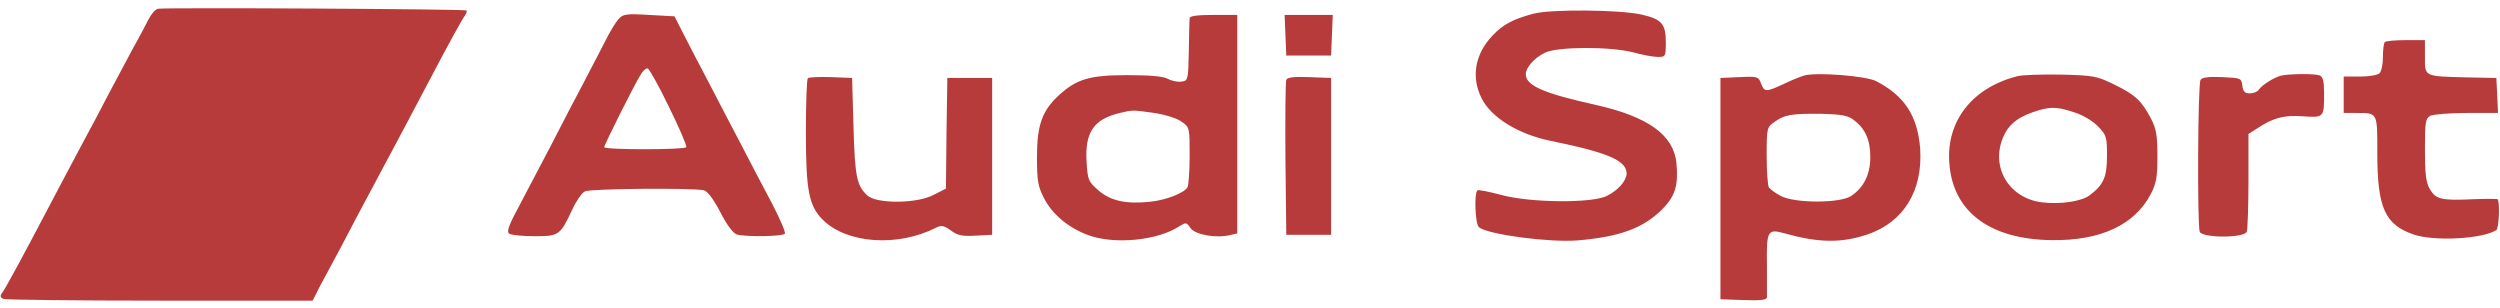
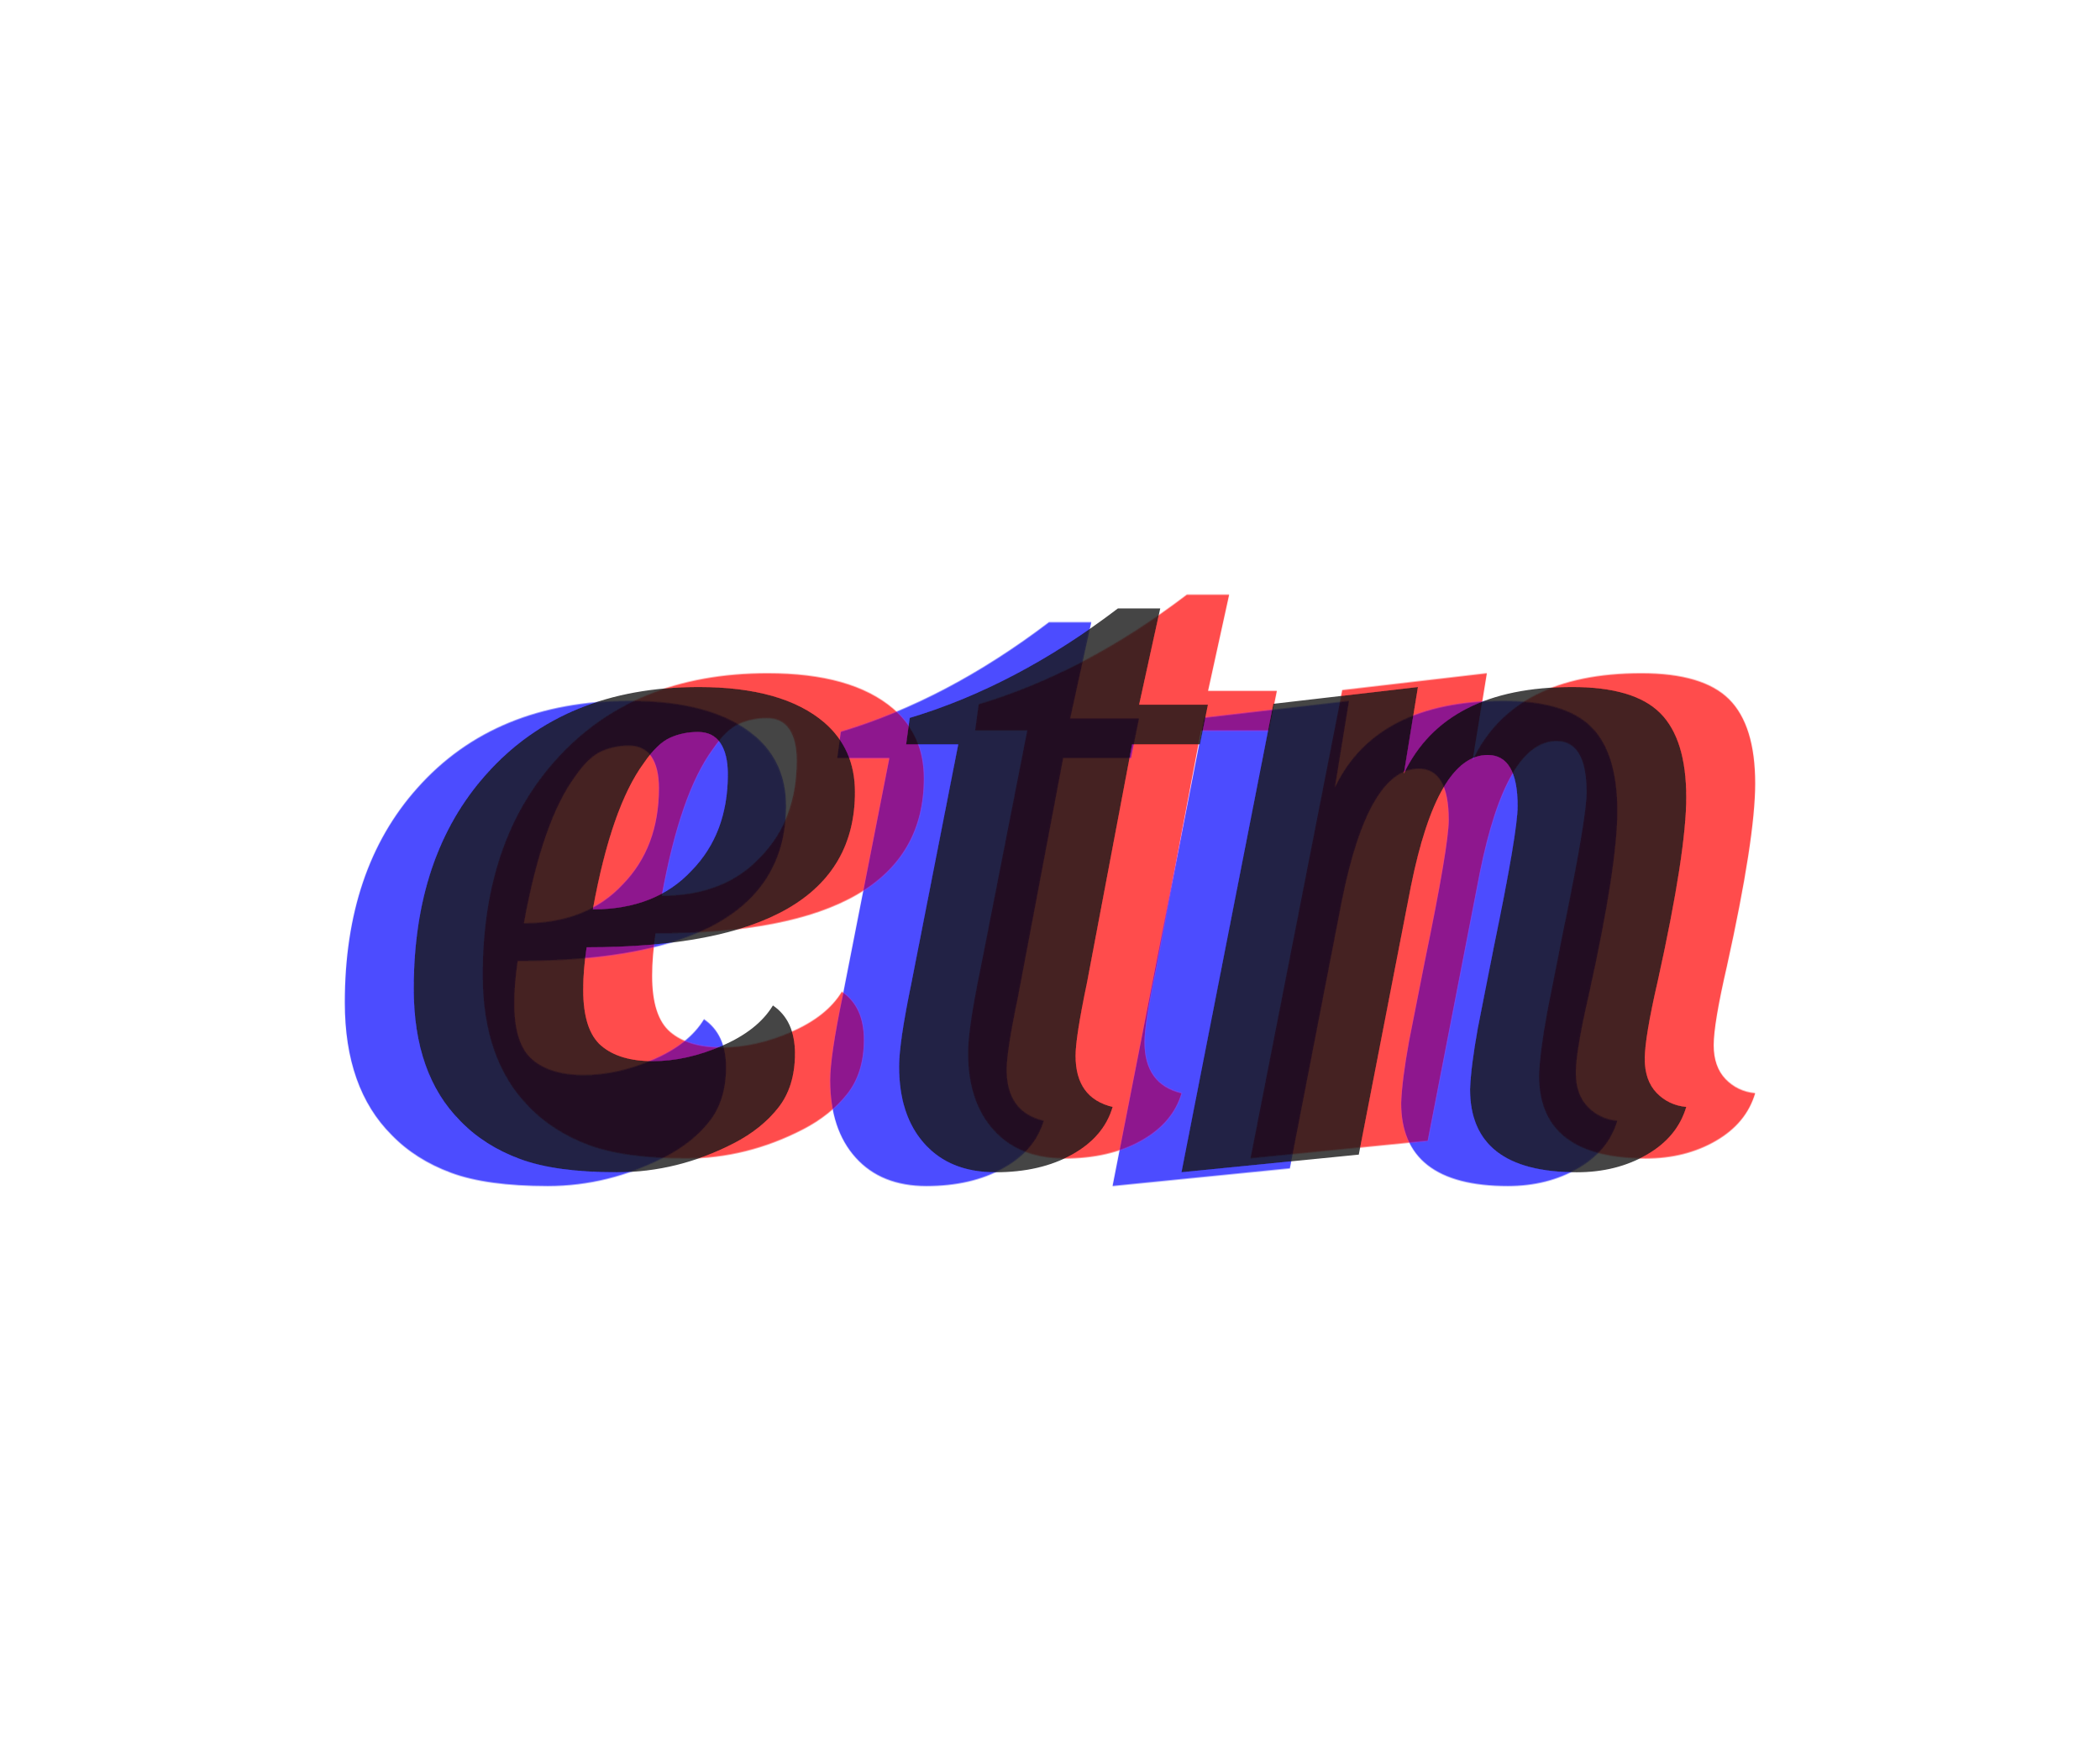
- <svg xmlns="http://www.w3.org/2000/svg" height="308" viewBox="3.3 4.3 892.5 104.7" width="2500">
-   <path d="m59.7 4.8c-1 .2-2.5 2-3.5 4s-3.3 6.4-5.2 9.7c-1.8 3.3-5.7 10.7-8.8 16.5-3 5.8-7 13.4-9 17-1.9 3.6-5.4 10.1-7.7 14.5-14.6 27.8-20.5 38.7-21.7 40.1-.5.8-.3 1.4.8 1.8.8.3 26 .6 55.9.6h54.4l1.4-2.7c.7-1.6 3-5.7 4.9-9.3 2-3.6 6-11.2 9-17 3.1-5.8 7-13.2 8.8-16.5 3.1-5.7 8.7-16.3 17-32 7.6-14.5 12.3-23 13.3-24.3.5-.7.8-1.5.5-1.8-.6-.5-107.3-1.1-110.1-.6zm490.9 1.8c-7.1 1.9-10.7 3.8-14.3 7.6-6.4 6.6-7.9 14.8-4.1 22.5 3.4 6.9 13 12.8 24.4 15.2 21.1 4.3 27.4 7.1 27.4 11.8-.1 2.5-2.9 5.8-7 7.9-5.3 2.7-27.7 2.5-38-.4-4.1-1.1-7.8-1.8-8.2-1.6-1.3.8-.9 12.1.5 13.2 3.1 2.6 25.1 5.5 35.2 4.7 15.1-1.3 23.3-4.3 30.1-11 4.8-4.8 5.9-8.6 5.2-16.6-1-10-10.1-16.6-28.9-20.8-18.9-4.2-24.9-6.9-24.9-11 .1-2.4 3-5.7 6.8-7.6 4.5-2.2 23.2-2.3 31.7-.1 3.2.9 7.2 1.6 8.7 1.6 2.7 0 2.8-.2 2.8-5.3 0-6.5-1.5-8.2-8.6-9.8-7.6-1.8-32.9-2-38.8-.3zm-326.5 1.9c-1 1.1-3.2 4.7-4.8 8-1.7 3.3-5.2 10-7.8 15-2.6 4.9-7.7 14.6-11.2 21.5-3.6 6.9-8.8 16.7-11.5 21.9-4 7.4-4.7 9.5-3.7 10.2.8.5 4.8.9 9 .9 8.7 0 9.2-.3 13.4-9.3 1.4-3.1 3.5-6.2 4.6-6.7 1.8-1 38.3-1.3 42.5-.4 1.3.4 3.4 3.1 5.9 7.9 2.4 4.7 4.6 7.5 5.9 7.9 3.5.9 16.4.7 17.1-.3.3-.6-1.8-5.4-4.6-10.8-2.9-5.4-7.8-14.8-10.9-20.8-3.2-6.1-8.6-16.4-12-23-3.5-6.6-7.6-14.5-9.1-17.5l-2.8-5.5-9.1-.5c-8.2-.5-9.3-.3-10.9 1.5zm18 31.3c3.7 7.5 6.5 14 6.2 14.4-.6 1-29.3 1-29.3 0 0-.8 10.9-22.6 13.1-26 .7-1.2 1.8-2.2 2.4-2.1.5 0 4 6.2 7.6 13.7zm185.9-31.6c-.1.7-.2 6-.3 11.8-.2 10.3-.3 10.5-2.6 10.8-1.3.2-3.5-.2-4.9-1-1.7-.9-6.4-1.3-14.6-1.3-13.3 0-17.9 1.4-24.2 7.1-6 5.5-7.9 10.7-7.9 21.9 0 8.7.3 10.6 2.5 14.9 2.9 5.7 8.6 10.5 15.5 13.1 9.3 3.6 25.1 2.1 32.9-3.1 2.3-1.4 2.5-1.4 3.9.7 1.7 2.4 9.3 3.7 14.1 2.5l2.6-.6v-78h-8.5c-6.1 0-8.5.4-8.5 1.2zm-12.6 33.8c3.9.6 8.1 1.9 9.7 3.1 2.9 2 2.9 2.1 2.9 12.2 0 5.6-.4 10.7-.8 11.3-1.4 2.1-7.7 4.5-13.3 5.1-8.7.9-14.1-.3-18.5-4.1-3.6-3.2-3.8-3.6-4.2-10.4-.6-10.3 2.6-15 11.9-17.2 4.6-1.1 4.5-1.1 12.3 0zm46.8-27.8.3 7.3h16l.3-7.3.3-7.2h-17.2zm392.5 2.5c-.4.3-.7 2.7-.7 5.3 0 2.5-.5 5.1-1.2 5.8s-3.8 1.2-7 1.2h-5.8v13h4.4c7.8 0 7.6-.4 7.6 14.4 0 19.4 2.7 25.5 13 29 7.3 2.5 24.6 1.6 29.5-1.6.8-.5 1.3-8.1.6-10.9 0-.3-4.1-.3-9.1-.1-11 .5-13.1.1-15.3-3.7-1.3-2.3-1.7-5.3-1.7-14 0-9.9.2-11.1 1.9-12.1 1.1-.5 7-1 13.1-1h11.1l-.3-6.3-.3-6.2-10.5-.2c-15.5-.4-15-.2-15-7.3v-6h-6.8c-3.8 0-7.2.3-7.5.7zm-207.2 11.9c-1.1.3-4.4 1.6-7.3 3-6.5 3-7 3-8.2-.1-.9-2.5-1.3-2.6-7.7-2.3l-6.8.3v79l8.3.3c6.1.2 8.2 0 8.3-1v-11.3c-.2-12.4.2-13.2 6-11.6 12.4 3.5 20.5 3.6 29.8.5 13-4.4 19.9-15.6 18.9-30.7-.9-11.6-5.6-18.9-15.8-24.1-3.5-1.8-20.9-3.2-25.5-2zm17.6 15.9c4.1 3.1 5.9 7.1 5.9 13.2 0 6.2-2.3 10.9-6.8 13.9-3.9 2.7-20.2 2.7-25.2 0-1.9-1-3.8-2.4-4.2-3s-.8-5.7-.8-11.3c0-10 .1-10.2 2.8-12.1 3.6-2.6 6-3 16.7-2.9 7.3.2 9.5.6 11.6 2.2zm58.3-15.6c-16 4.1-25.3 16-24.2 30.9 1.2 17.5 14.5 27.4 36.8 27.6 17.3.2 29.4-5.5 35.1-16.4 2-3.8 2.4-6 2.4-13.5s-.4-9.8-2.3-13.5c-3.4-6.4-5.5-8.4-13-12.1-6.4-3.1-7.3-3.3-19.2-3.6-6.9-.1-13.9.1-15.6.6zm20.2 12.8c3.2 1 6.6 3 8.6 5 3.1 3.2 3.3 3.8 3.3 10.6 0 7.6-1.2 10.3-6.2 14.1-3 2.2-10.4 3.3-17.1 2.5-11.7-1.5-18.3-12.5-13.8-23.2 1.8-4.3 4.8-6.9 10.4-8.9 6.1-2.1 8.4-2.2 14.8-.1zm73.9-13c-2.5.7-6.8 3.4-7.8 5-.4.7-1.9 1.3-3.2 1.3-1.8 0-2.4-.6-2.7-2.8-.3-2.6-.5-2.7-7.2-3-4.9-.2-7.2.1-7.7 1-1 1.5-1.2 51.8-.3 54.2.9 2.3 15.9 2.3 16.8 0 .3-.9.6-9.1.6-18.2v-16.7l3.3-2.1c5.6-3.7 9.4-4.7 16.2-4.2 7.5.5 7.5.4 7.5-8.2 0-4.4-.4-5.9-1.6-6.4-1.8-.7-10.9-.6-13.9.1zm-525.8.9c-.4.4-.7 9.1-.7 19.4 0 20.9 1.1 26.3 6.2 31.3 8.7 8.4 26.7 9.6 40.4 2.6 1.8-.9 2.7-.7 5.1 1 2.4 1.8 4 2.2 8.9 1.9l5.9-.3v-56h-16l-.3 19.7-.2 19.8-4.3 2.2c-5.9 3.2-20.3 3.3-23.7.3-3.8-3.5-4.5-6.5-5-24.5l-.5-17.5-7.5-.3c-4.2-.1-7.9 0-8.3.4zm170.8.6c-.3.7-.4 13.5-.3 28.3l.3 27h16v-56l-7.8-.3c-5.7-.2-7.9.1-8.2 1z" fill="#b83b3b" />
+ <svg xmlns="http://www.w3.org/2000/svg" width="120.302px" height="100.021px" viewBox="173.849 13.989 152.302 122.021" style="background: rgba(0, 0, 0, 0);" preserveAspectRatio="xMidYMid">
+   <defs>
+     <filter id="editing-vr">
+       <feFlood flood-color="#f00" flood-opacity="0.7" result="c1" />
+       <feFlood flood-color="#00f" flood-opacity="0.7" result="c3" />
+       <feComposite operator="in" in="c1" in2="SourceAlpha" result="text-c1" />
+       <feComposite operator="in" in="c3" in2="SourceAlpha" result="text-c3" />
+       <feOffset in="text-c1" dx="5" dy="-1" result="text1" />
+       <feOffset in="text-c3" dx="-5" dy="1" result="text3" />
+       <feBlend in="SourceGraphic" in2="text1" mode="multiply" result="text4" />
+       <feBlend in="text4" in2="text3" mode="multiply" />
+     </filter>
+   </defs>
+   <g filter="url(#editing-vr)">
+     <g transform="translate(202.895, 95.44219)">
+       <path d="M27.01-10.82L27.01-10.82L27.01-10.82Q28.61-9.73 28.61-7.33L28.61-7.33L28.61-7.33Q28.61-4.93 27.39-3.39L27.39-3.39L27.39-3.39Q26.18-1.86 24.19-0.83L24.19-0.83L24.19-0.83Q20.10 1.28 15.68 1.28L15.68 1.28L15.68 1.28Q11.26 1.28 8.67 0.32L8.67 0.32L8.67 0.32Q6.08-0.64 4.35-2.43L4.35-2.43L4.35-2.43Q0.96-5.82 0.96-12.03L0.96-12.03L0.96-12.03Q0.96-21.70 6.21-27.58L6.21-27.58L6.21-27.58Q11.84-33.92 21.63-33.92L21.63-33.92L21.63-33.92Q27.71-33.92 30.72-31.36L30.72-31.36L30.72-31.36Q32.96-29.44 32.96-26.30L32.96-26.30L32.96-26.30Q32.96-15.04 13.50-15.04L13.50-15.04L13.50-15.04Q13.25-13.38 13.25-11.97L13.25-11.97L13.25-11.97Q13.25-9.02 14.56-7.90L14.56-7.90L14.56-7.90Q15.87-6.78 18.30-6.78L18.30-6.78L18.30-6.78Q20.74-6.78 23.33-7.90L23.33-7.90L23.33-7.90Q25.92-9.02 27.01-10.82ZM13.95-17.79L13.95-17.79L13.95-17.79Q18.50-17.79 21.12-20.61L21.12-20.61L21.12-20.61Q23.74-23.30 23.74-27.58L23.74-27.58L23.74-27.58Q23.74-29.06 23.20-29.86L23.20-29.86L23.20-29.86Q22.66-30.66 21.57-30.66L21.57-30.66L21.57-30.66Q20.48-30.66 19.55-30.24L19.55-30.24L19.55-30.24Q18.62-29.82 17.66-28.42L17.66-28.42L17.66-28.42Q15.30-25.22 13.95-17.79ZM36.16-6.40L36.16-6.40L36.16-6.40Q36.16-8.13 37.06-12.48L37.06-12.48L40.45-29.76L36.67-29.76L36.93-31.68L36.93-31.68Q44.61-33.98 52.03-39.62L52.03-39.62L55.10-39.62L53.57-32.64L58.56-32.64L57.98-29.76L53.06-29.76L49.79-12.48L49.79-12.48Q48.96-8.51 48.96-7.17L48.96-7.17L48.96-7.17Q48.96-4.10 51.65-3.46L51.65-3.46L51.65-3.46Q51.01-1.28 48.70 0L48.70 0L48.70 0Q46.40 1.28 43.14 1.28L43.14 1.28L43.14 1.28Q39.87 1.28 38.02-0.77L38.02-0.77L38.02-0.77Q36.16-2.82 36.16-6.40ZM85.31 1.28L85.31 1.28L85.31 1.28Q77.57 1.28 77.57-4.74L77.57-4.74L77.57-4.74Q77.63-6.40 78.14-9.22L78.14-9.22L79.30-15.10L79.30-15.10Q81.02-23.42 81.02-25.28L81.02-25.28L81.02-25.28Q81.02-28.99 78.85-28.99L78.85-28.99L78.85-28.99Q75.20-28.99 73.28-19.46L73.28-19.46L69.50 0L56.64 1.28L63.30-32.70L73.79-33.92L72.77-27.65L72.77-27.65Q75.78-33.92 84.99-33.92L84.99-33.92L84.99-33.92Q89.47-33.92 91.36-32.03L91.36-32.03L91.36-32.03Q93.25-30.14 93.25-25.92L93.25-25.92L93.25-25.92Q93.25-21.95 91.20-12.67L91.20-12.67L91.20-12.67Q90.24-8.51 90.24-6.94L90.24-6.94L90.24-6.94Q90.24-5.38 91.10-4.48L91.10-4.48L91.10-4.48Q91.97-3.58 93.25-3.46L93.25-3.46L93.25-3.46Q92.61-1.28 90.40 0L90.40 0L90.40 0Q88.19 1.28 85.31 1.28Z" fill="#444" />
+     </g>
+   </g>
+   <style>text {
+   font-size: 64px;
+   font-family: Arial Black;
+   dominant-baseline: central;
+   text-anchor: middle;
+ }</style>
</svg>
